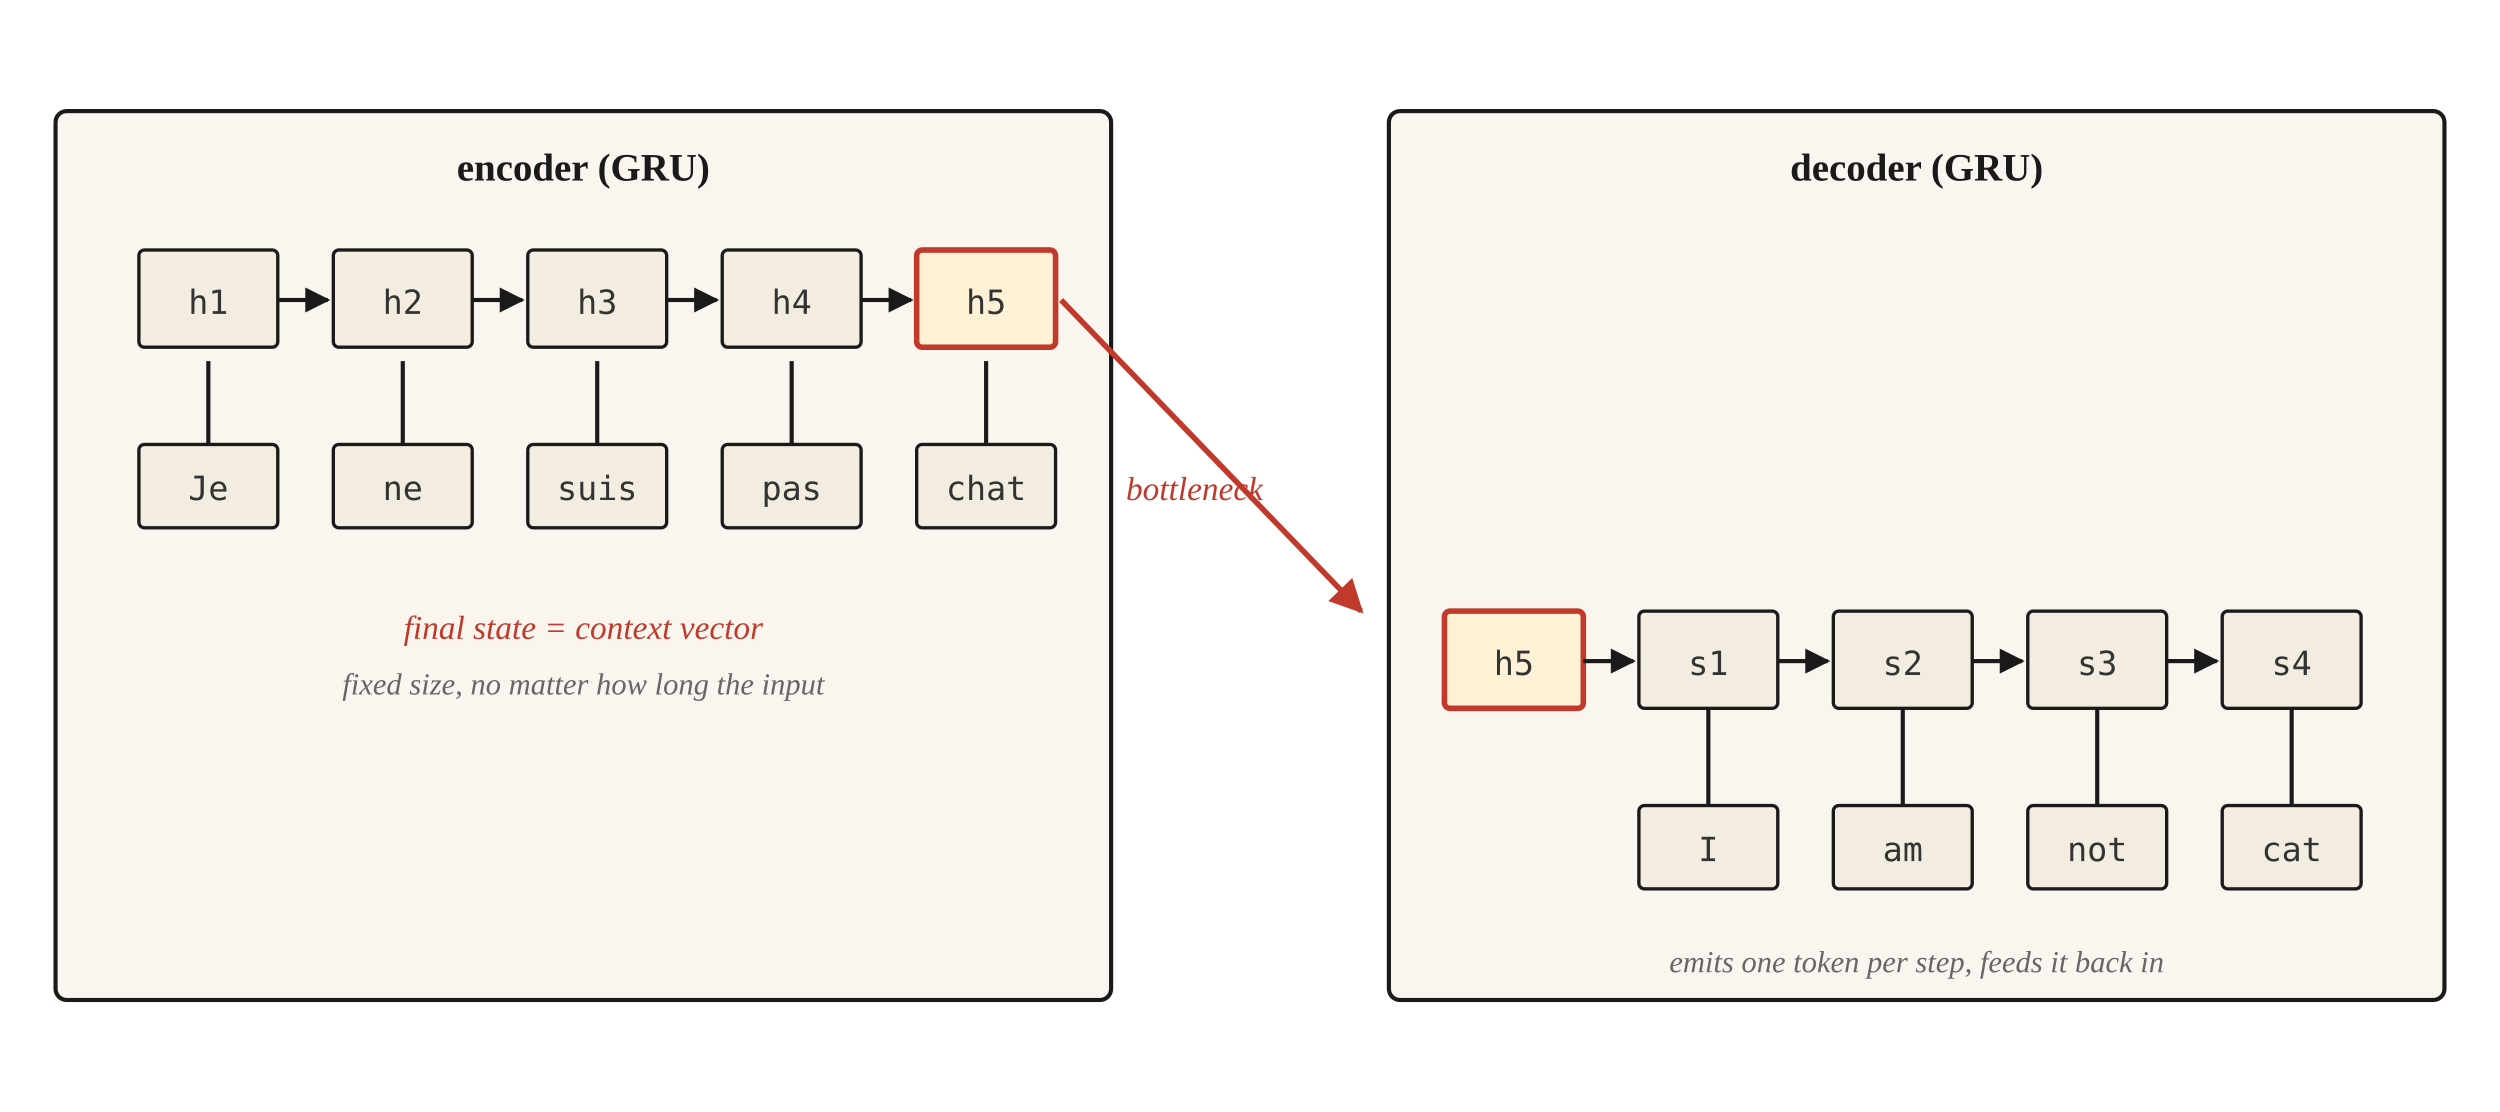
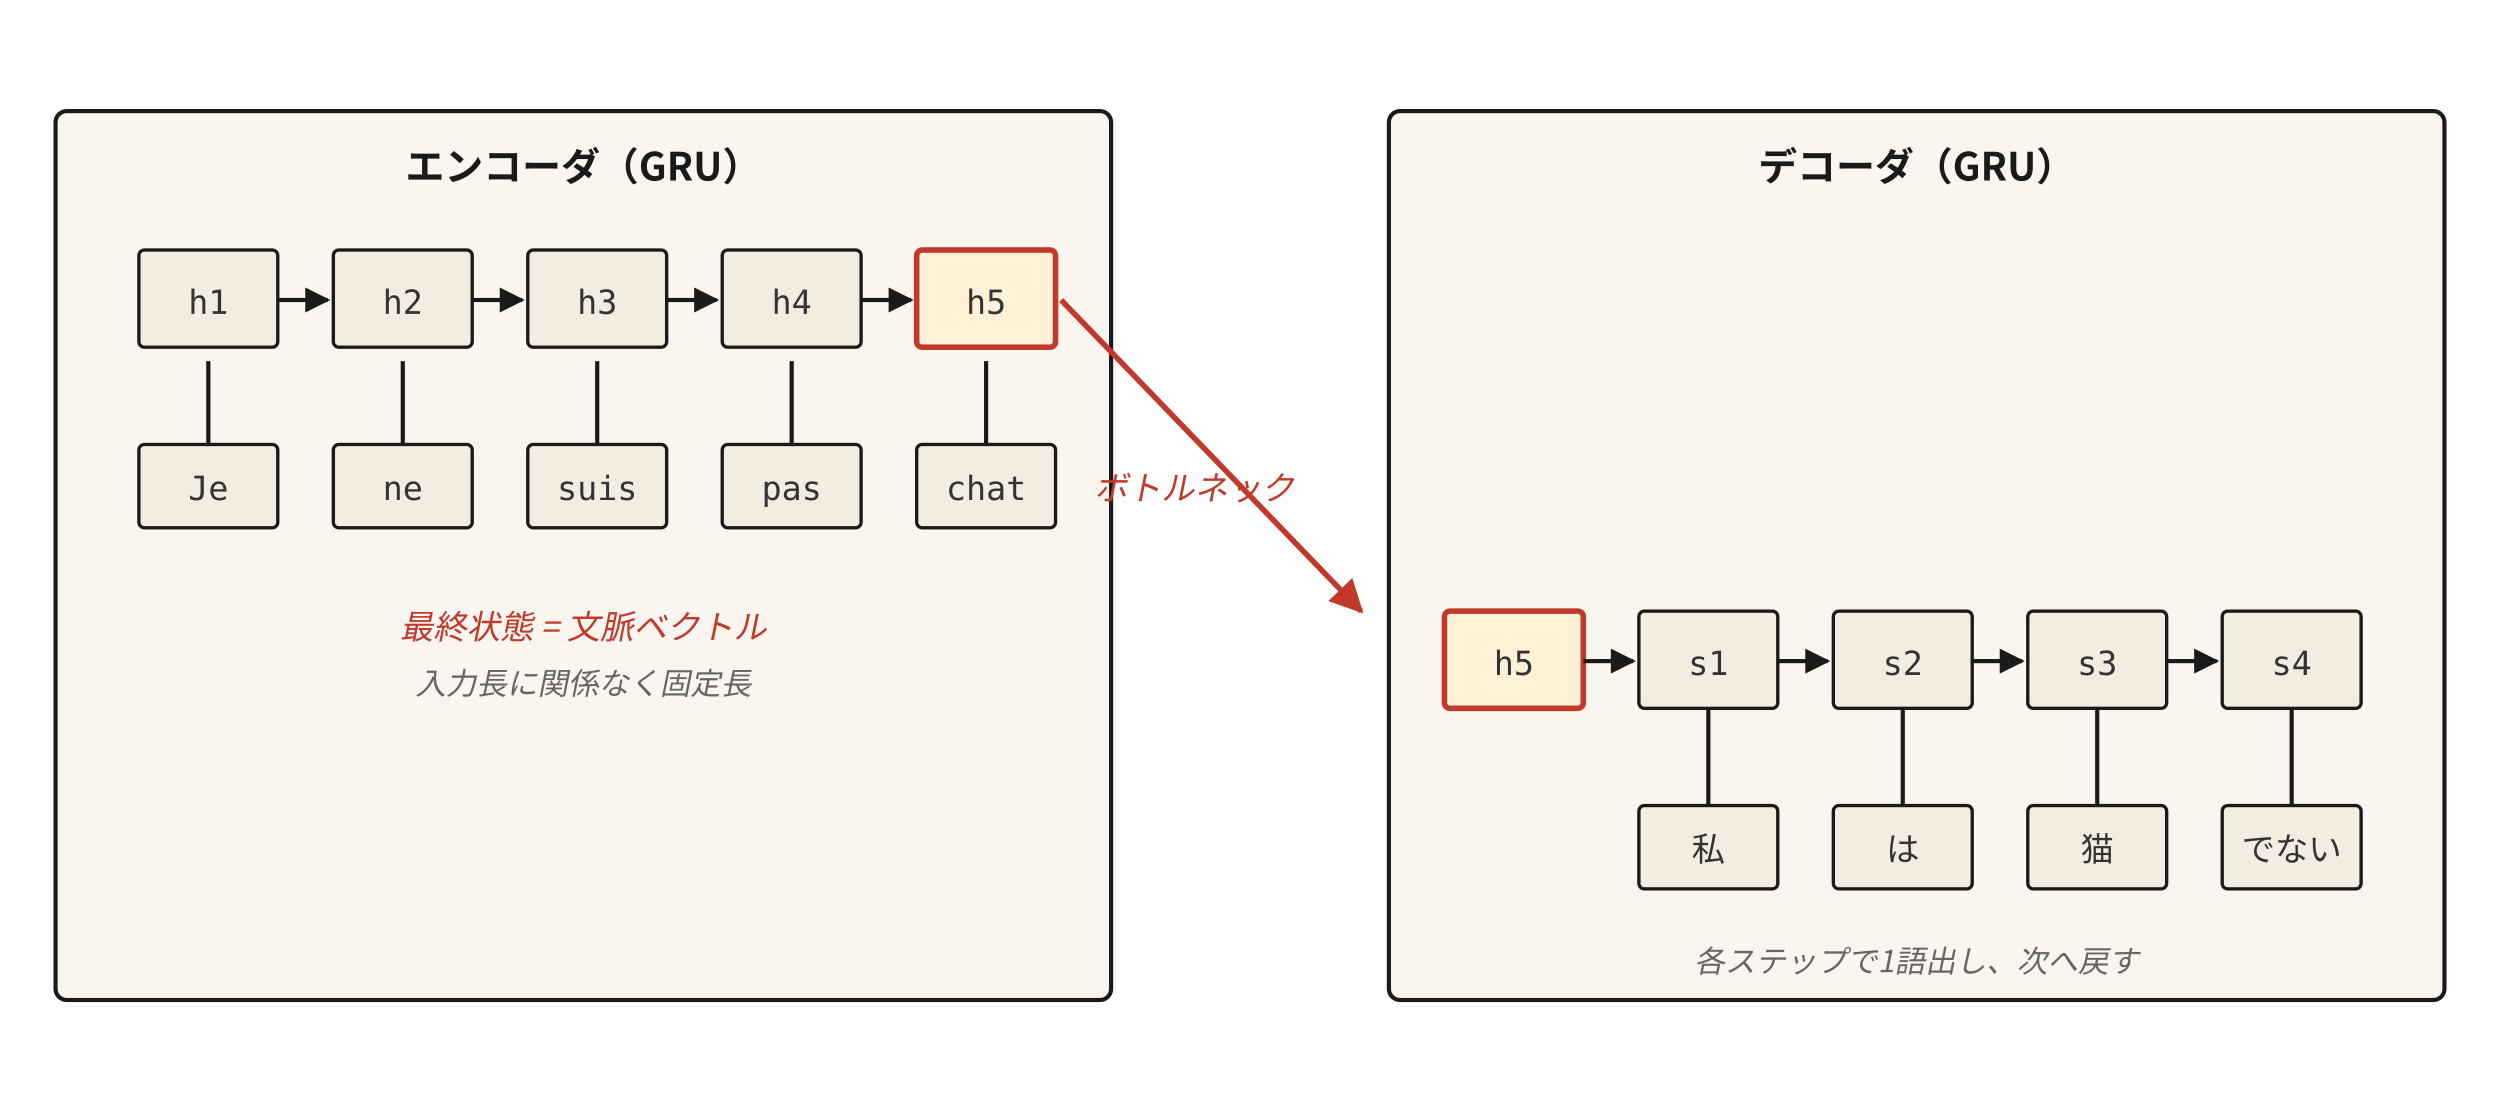
- <svg xmlns="http://www.w3.org/2000/svg" viewBox="0 0 900 400" font-family="Georgia, 'Times New Roman', serif">
+ <svg xmlns="http://www.w3.org/2000/svg" viewBox="0 0 900 400" font-family="'Hiragino Sans', 'Yu Gothic', 'Noto Sans CJK JP', sans-serif">
  <defs>
    <marker id="arrow" viewBox="0 0 10 10" refX="9" refY="5" markerWidth="6" markerHeight="6" orient="auto">
      <path d="M0,0 L10,5 L0,10 z" fill="#1a1a1a" />
    </marker>
    <marker id="red-arrow" viewBox="0 0 10 10" refX="9" refY="5" markerWidth="6" markerHeight="6" orient="auto">
      <path d="M0,0 L10,5 L0,10 z" fill="#c0392b" />
    </marker>
    <style>
      .box { fill: #faf6ef; stroke: #1a1a1a; stroke-width: 1.5; }
      .hot { fill: #fff1d6; stroke: #c0392b; stroke-width: 2; }
      .cell { fill: #f3ece0; stroke: #1a1a1a; stroke-width: 1.2; }
      .label { font-size: 14px; font-weight: 600; fill: #1a1a1a; }
-       .content { font-size: 12px; fill: #333; font-family: 'Menlo', monospace; }
+       .content { font-size: 12px; fill: #333; font-family: 'Hiragino Sans', 'Yu Gothic', 'Menlo', monospace; }
      .stage { font-size: 12px; fill: #c0392b; font-style: italic; text-anchor: middle; }
      .line { stroke: #1a1a1a; stroke-width: 1.5; fill: none; }
      .red { stroke: #c0392b; stroke-width: 2; fill: none; }
      .note { font-size: 11px; fill: #666; font-style: italic; }
    </style>
  </defs>
  <rect class="box" x="20" y="40" width="380" height="320" rx="4" />
-   <text class="label" x="210" y="65" text-anchor="middle">encoder (GRU)</text>
+   <text class="label" x="210" y="65" text-anchor="middle">エンコーダ（GRU）</text>
  <rect class="cell" x="50" y="90" width="50" height="35" rx="2" />
  <text class="content" x="75" y="113" text-anchor="middle">h1</text>
  <rect class="cell" x="120" y="90" width="50" height="35" rx="2" />
  <text class="content" x="145" y="113" text-anchor="middle">h2</text>
  <rect class="cell" x="190" y="90" width="50" height="35" rx="2" />
  <text class="content" x="215" y="113" text-anchor="middle">h3</text>
  <rect class="cell" x="260" y="90" width="50" height="35" rx="2" />
  <text class="content" x="285" y="113" text-anchor="middle">h4</text>
  <rect class="hot" x="330" y="90" width="50" height="35" rx="2" />
  <text class="content" x="355" y="113" text-anchor="middle">h5</text>
  <path class="line" d="M 100 108 L 118 108" marker-end="url(#arrow)" />
  <path class="line" d="M 170 108 L 188 108" marker-end="url(#arrow)" />
  <path class="line" d="M 240 108 L 258 108" marker-end="url(#arrow)" />
  <path class="line" d="M 310 108 L 328 108" marker-end="url(#arrow)" />
  <rect class="cell" x="50" y="160" width="50" height="30" rx="2" />
  <text class="content" x="75" y="180" text-anchor="middle">Je</text>
  <rect class="cell" x="120" y="160" width="50" height="30" rx="2" />
  <text class="content" x="145" y="180" text-anchor="middle">ne</text>
  <rect class="cell" x="190" y="160" width="50" height="30" rx="2" />
  <text class="content" x="215" y="180" text-anchor="middle">suis</text>
  <rect class="cell" x="260" y="160" width="50" height="30" rx="2" />
  <text class="content" x="285" y="180" text-anchor="middle">pas</text>
  <rect class="cell" x="330" y="160" width="50" height="30" rx="2" />
  <text class="content" x="355" y="180" text-anchor="middle">chat</text>
  <path class="line" d="M 75 160 L 75 130" />
  <path class="line" d="M 145 160 L 145 130" />
  <path class="line" d="M 215 160 L 215 130" />
  <path class="line" d="M 285 160 L 285 130" />
  <path class="line" d="M 355 160 L 355 130" />
-   <text class="stage" x="210" y="230">final state = context vector</text>
-   <text class="note" x="210" y="250" text-anchor="middle">fixed size, no matter how long the input</text>
+   <text class="stage" x="210" y="230">最終状態 = 文脈ベクトル</text>
+   <text class="note" x="210" y="250" text-anchor="middle">入力長に関係なく固定長</text>
  <path class="red" d="M 382 108 L 490 220" marker-end="url(#red-arrow)" />
-   <text class="stage" x="430" y="180">bottleneck</text>
+   <text class="stage" x="430" y="180">ボトルネック</text>
  <rect class="box" x="500" y="40" width="380" height="320" rx="4" />
-   <text class="label" x="690" y="65" text-anchor="middle">decoder (GRU)</text>
+   <text class="label" x="690" y="65" text-anchor="middle">デコーダ（GRU）</text>
  <rect class="hot" x="520" y="220" width="50" height="35" rx="2" />
  <text class="content" x="545" y="243" text-anchor="middle">h5</text>
  <rect class="cell" x="590" y="220" width="50" height="35" rx="2" />
  <text class="content" x="615" y="243" text-anchor="middle">s1</text>
  <rect class="cell" x="660" y="220" width="50" height="35" rx="2" />
  <text class="content" x="685" y="243" text-anchor="middle">s2</text>
  <rect class="cell" x="730" y="220" width="50" height="35" rx="2" />
  <text class="content" x="755" y="243" text-anchor="middle">s3</text>
  <rect class="cell" x="800" y="220" width="50" height="35" rx="2" />
  <text class="content" x="825" y="243" text-anchor="middle">s4</text>
  <path class="line" d="M 570 238 L 588 238" marker-end="url(#arrow)" />
  <path class="line" d="M 640 238 L 658 238" marker-end="url(#arrow)" />
  <path class="line" d="M 710 238 L 728 238" marker-end="url(#arrow)" />
  <path class="line" d="M 780 238 L 798 238" marker-end="url(#arrow)" />
  <rect class="cell" x="590" y="290" width="50" height="30" rx="2" />
-   <text class="content" x="615" y="310" text-anchor="middle">I</text>
+   <text class="content" x="615" y="310" text-anchor="middle">私</text>
  <rect class="cell" x="660" y="290" width="50" height="30" rx="2" />
-   <text class="content" x="685" y="310" text-anchor="middle">am</text>
+   <text class="content" x="685" y="310" text-anchor="middle">は</text>
  <rect class="cell" x="730" y="290" width="50" height="30" rx="2" />
-   <text class="content" x="755" y="310" text-anchor="middle">not</text>
+   <text class="content" x="755" y="310" text-anchor="middle">猫</text>
  <rect class="cell" x="800" y="290" width="50" height="30" rx="2" />
-   <text class="content" x="825" y="310" text-anchor="middle">cat</text>
+   <text class="content" x="825" y="310" text-anchor="middle">でない</text>
  <path class="line" d="M 615 290 L 615 255" />
  <path class="line" d="M 685 290 L 685 255" />
  <path class="line" d="M 755 290 L 755 255" />
  <path class="line" d="M 825 290 L 825 255" />
-   <text class="note" x="690" y="350" text-anchor="middle">emits one token per step, feeds it back in</text>
+   <text class="note" x="690" y="350" text-anchor="middle">各ステップで1語出し、次へ戻す</text>
</svg>
